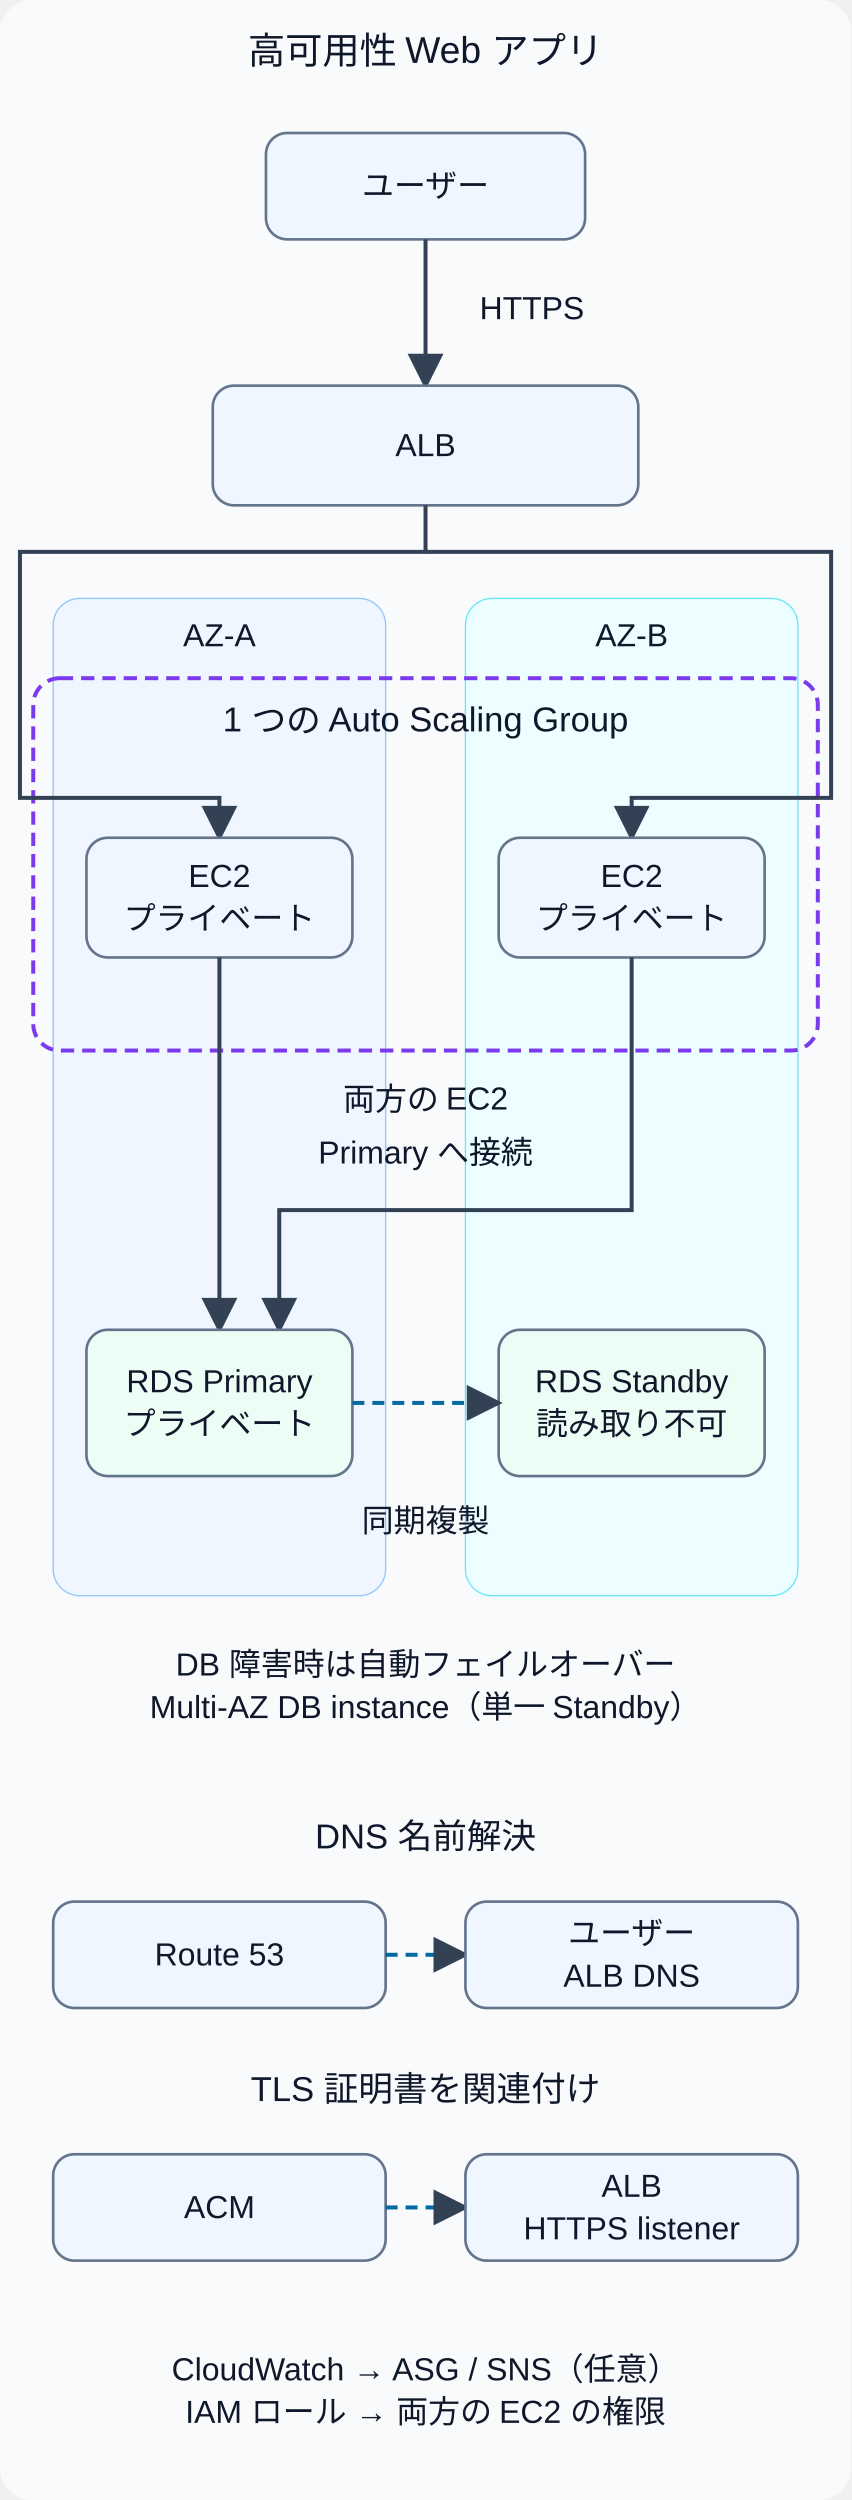
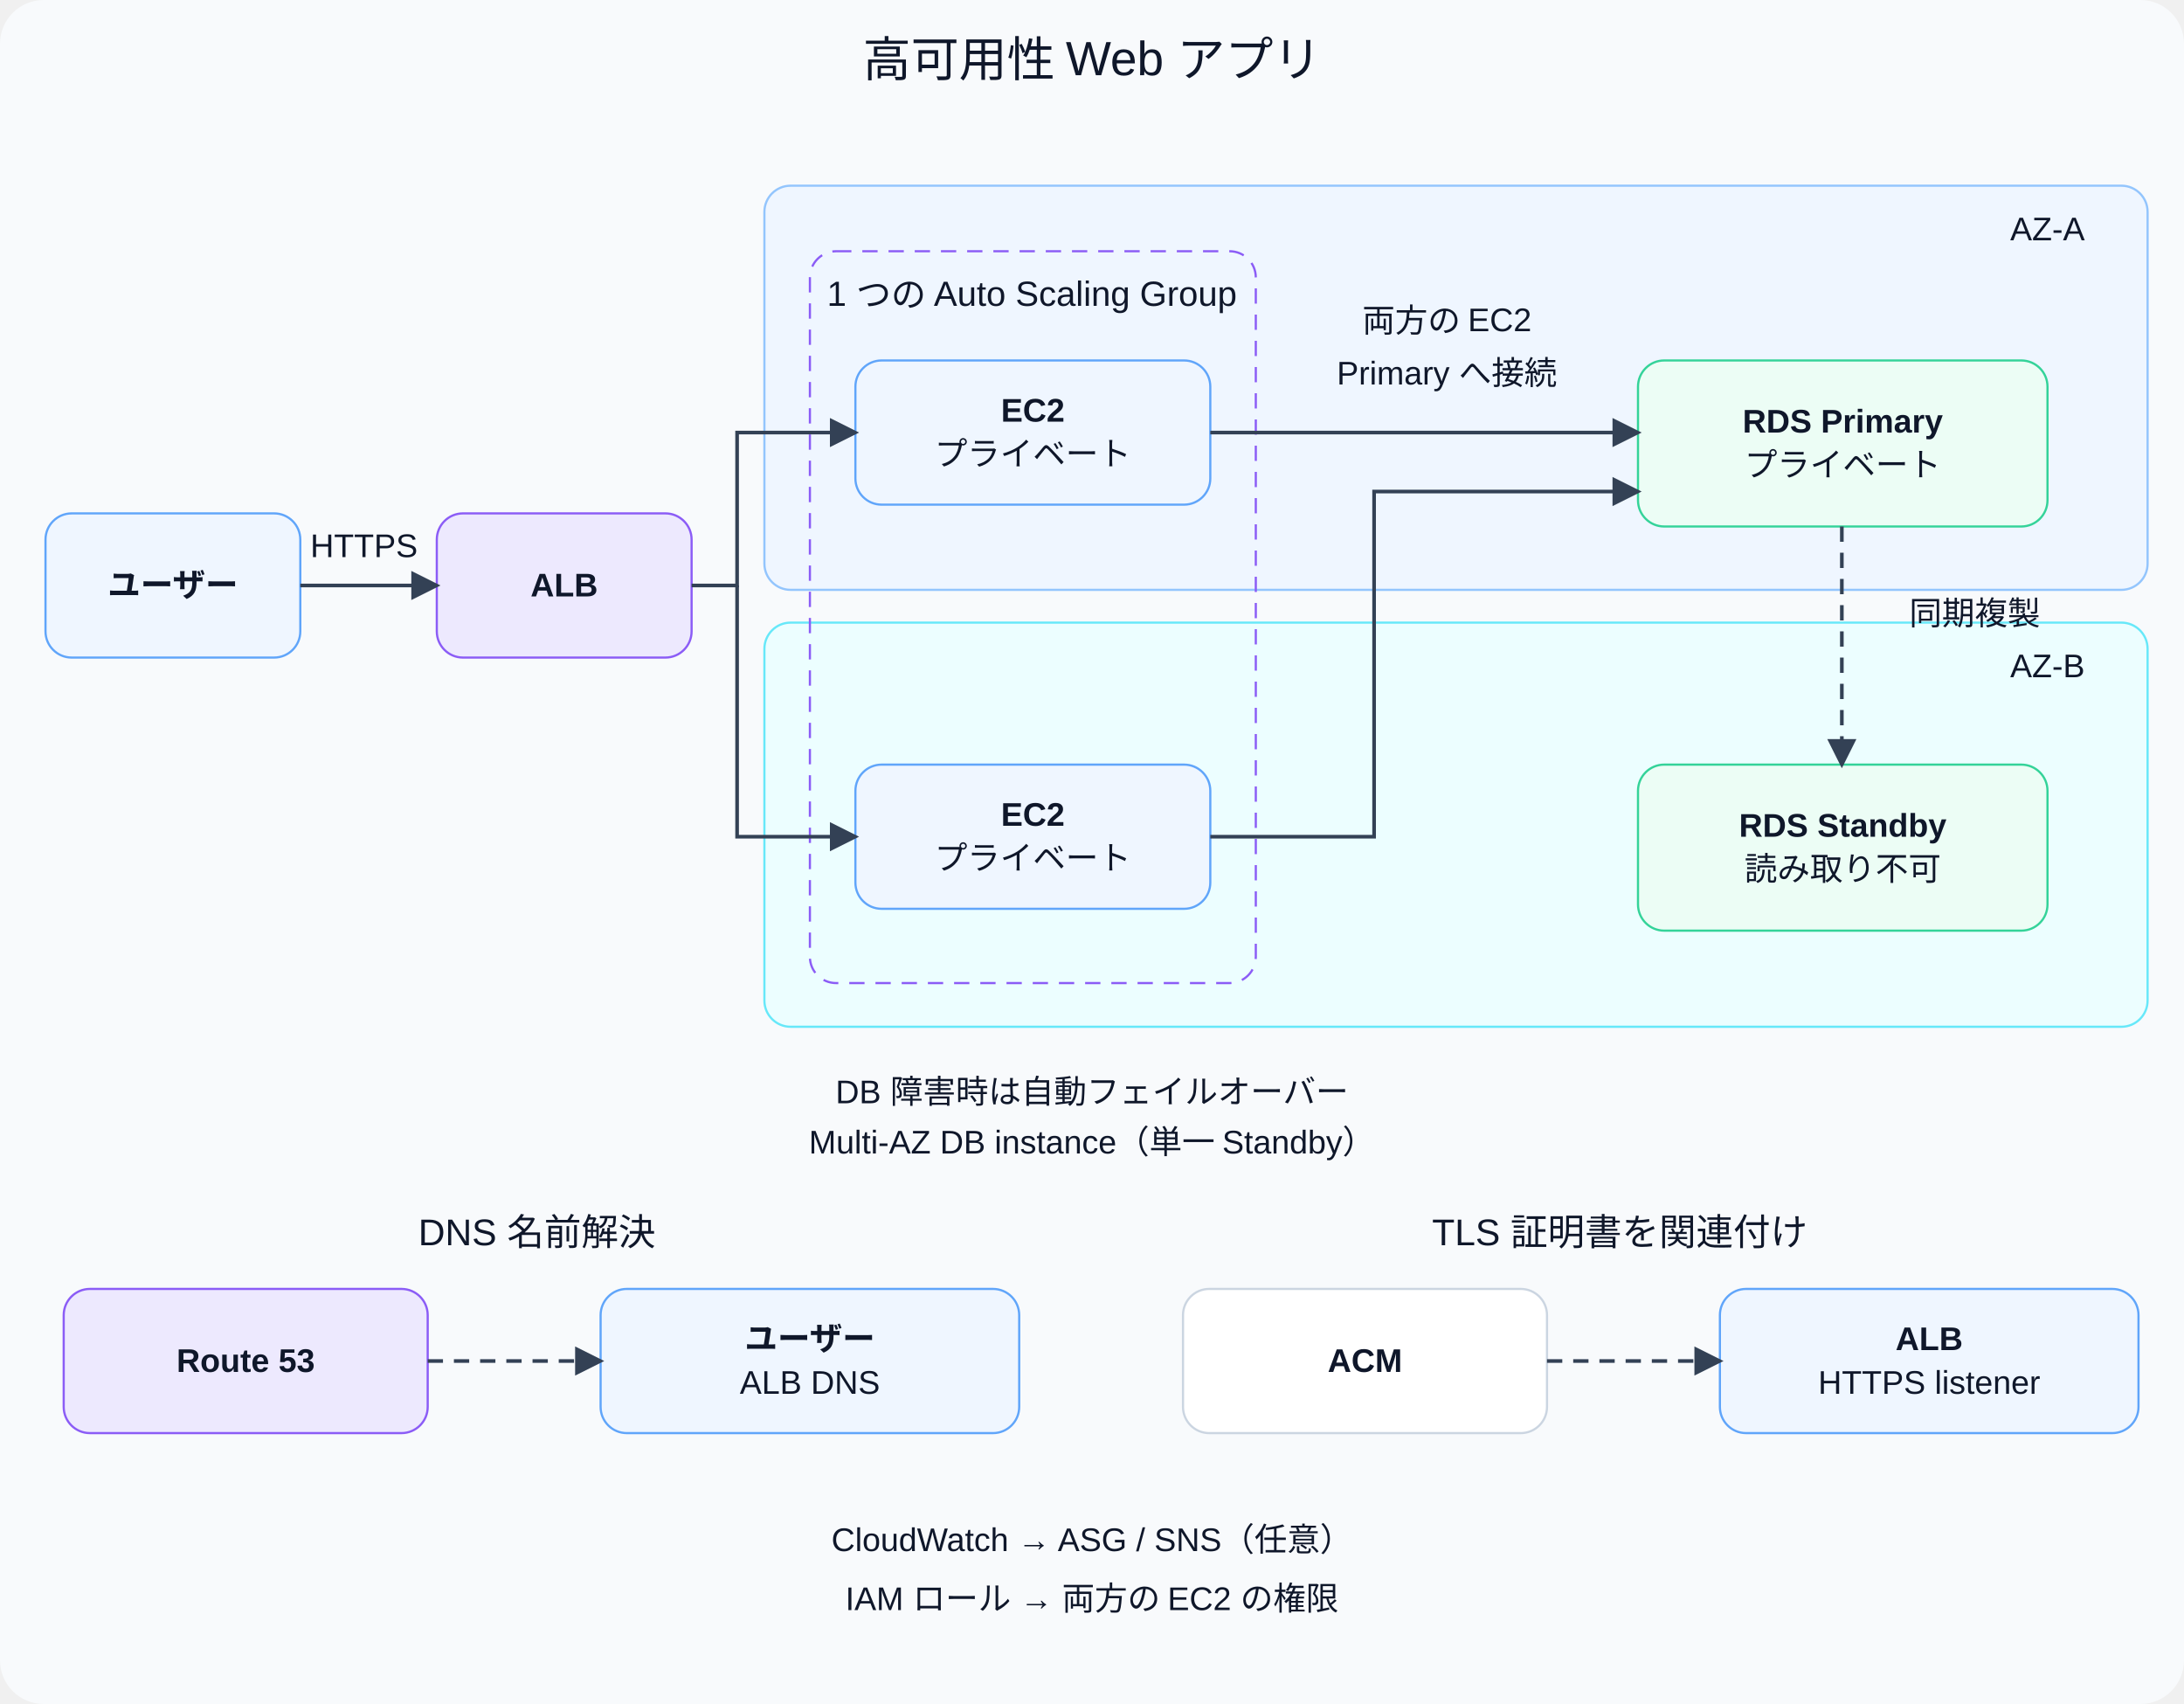
- <svg xmlns="http://www.w3.org/2000/svg" width="640" height="1880" viewBox="0 0 640 1880" role="img" aria-labelledby="title desc" xml:lang="ja">
+ <svg xmlns="http://www.w3.org/2000/svg" width="1000" height="780" viewBox="0 0 1000 780" role="img" aria-labelledby="title desc" xml:lang="ja">
  <defs>
-     <marker id="arrow" markerWidth="9" markerHeight="9" refX="8" refY="4.5" orient="auto">
-       <path d="M0 0 L9 4.5 L0 9 Z" fill="#334155" />
+     <marker id="arrow" markerWidth="8" markerHeight="8" refX="7" refY="4" orient="auto">
+       <path d="M0 0 L8 4 L0 8 Z" fill="#334155" />
    </marker>
  </defs>
-   <rect width="640" height="1880" rx="24" fill="#f8fafc" />
-   <g font-family="Arial, 'Yu Gothic', 'Microsoft JhengHei', sans-serif" fill="#0f172a">
-     <text x="320" y="48" text-anchor="middle" font-size="28">高可用性 Web アプリ</text>
+   <rect width="1000" height="780" rx="20" fill="#f8fafc" />
+   <g font-family="Arial, 'Yu Gothic', 'Microsoft JhengHei', sans-serif" fill="#0f172a" font-size="15">
+     <text x="500" y="35" text-anchor="middle" font-size="22" font-weight="400">高可用性 Web アプリ</text>
+     <rect x="350" y="85" width="633.333" height="185" rx="12" fill="#eff6ff" stroke="#93c5fd" />
+     <rect x="350" y="285" width="633.333" height="185" rx="12" fill="#ecfeff" stroke="#67e8f9" />
+     <text x="937.5" y="110" text-anchor="middle" font-size="15" font-weight="400">AZ-A</text>
+     <text x="937.5" y="310" text-anchor="middle" font-size="15" font-weight="400">AZ-B</text>
+     <rect x="370.833" y="115" width="204.167" height="335" rx="12" fill="none" stroke="#8b5cf6" stroke-dasharray="7 5" />
+     <text x="472.5" y="140" text-anchor="middle" font-size="16" font-weight="400">1 つの Auto Scaling Group</text>
    <g id="user">
-       <rect x="200" y="100" width="240" height="80" rx="16" fill="#eff6ff" stroke="#64748b" stroke-width="2" />
-       <text x="320" y="148" text-anchor="middle" font-size="24">ユーザー</text>
+       <rect x="20.833" y="235" width="116.667" height="66" rx="12" fill="#eff6ff" stroke="#60a5fa" />
+       <text x="79.167" y="273.0" text-anchor="middle" font-size="15" font-weight="600">ユーザー</text>
    </g>
-     <path d="M320 180 V290" fill="none" stroke="#334155" stroke-width="3" marker-end="url(#arrow)" />
-     <text x="400" y="240" text-anchor="middle" font-size="24">HTTPS</text>
    <g id="alb">
-       <rect x="160" y="290" width="320" height="90" rx="16" fill="#eff6ff" stroke="#64748b" stroke-width="2" />
-       <text x="320" y="343" text-anchor="middle" font-size="24">ALB</text>
+       <rect x="200" y="235" width="116.667" height="66" rx="12" fill="#ede9fe" stroke="#8b5cf6" />
+       <text x="258.333" y="273.0" text-anchor="middle" font-size="15" font-weight="600">ALB</text>
    </g>
-     <rect x="40" y="450" width="250" height="750" rx="20" fill="#eff6ff" stroke="#93c5fd" />
-     <rect x="350" y="450" width="250" height="750" rx="20" fill="#ecfeff" stroke="#67e8f9" />
-     <text x="165" y="486" text-anchor="middle" font-size="24">AZ-A</text>
-     <text x="475" y="486" text-anchor="middle" font-size="24">AZ-B</text>
-     <rect x="25" y="510" width="590" height="280" rx="20" fill="none" stroke="#7c3aed" stroke-width="3" stroke-dasharray="10 6" />
-     <text x="320" y="550" text-anchor="middle" font-size="26">1 つの Auto Scaling Group</text>
-     <path d="M320 380 V415 H15 V600 H165 V630" fill="none" stroke="#334155" stroke-width="3" marker-end="url(#arrow)" />
-     <path d="M320 415 H625 V600 H475 V630" fill="none" stroke="#334155" stroke-width="3" marker-end="url(#arrow)" />
+     <text x="166.667" y="255" text-anchor="middle" font-size="15" font-weight="400">HTTPS</text>
    <g id="ec2-a">
-       <rect x="65" y="630" width="200" height="90" rx="16" fill="#eff6ff" stroke="#64748b" stroke-width="2" />
-       <text x="165" y="667" text-anchor="middle" font-size="24">EC2</text>
-       <text x="165" y="699" text-anchor="middle" font-size="24">プライベート</text>
+       <rect x="391.667" y="165" width="162.5" height="66" rx="12" fill="#eff6ff" stroke="#60a5fa" />
+       <text x="472.917" y="193.0" text-anchor="middle" font-size="15" font-weight="600">EC2</text>
+       <text x="472.917" y="213.0" text-anchor="middle" font-size="15" font-weight="400">プライベート</text>
    </g>
    <g id="ec2-b">
-       <rect x="375" y="630" width="200" height="90" rx="16" fill="#eff6ff" stroke="#64748b" stroke-width="2" />
-       <text x="475" y="667" text-anchor="middle" font-size="24">EC2</text>
-       <text x="475" y="699" text-anchor="middle" font-size="24">プライベート</text>
+       <rect x="391.667" y="350" width="162.5" height="66" rx="12" fill="#eff6ff" stroke="#60a5fa" />
+       <text x="472.917" y="378.0" text-anchor="middle" font-size="15" font-weight="600">EC2</text>
+       <text x="472.917" y="398.0" text-anchor="middle" font-size="15" font-weight="400">プライベート</text>
    </g>
-     <path d="M165 720 V1000" fill="none" stroke="#334155" stroke-width="3" marker-end="url(#arrow)" />
-     <path d="M475 720 V910 H210 V1000" fill="none" stroke="#334155" stroke-width="3" marker-end="url(#arrow)" />
-     <text x="320" y="835" text-anchor="middle" font-size="24">両方の EC2</text>
-     <text x="320" y="875" text-anchor="middle" font-size="24">Primary へ接続</text>
    <g id="primary">
-       <rect x="65" y="1000" width="200" height="110" rx="16" fill="#ecfdf5" stroke="#64748b" stroke-width="2" />
-       <text x="165" y="1047" text-anchor="middle" font-size="24">RDS Primary</text>
-       <text x="165" y="1079" text-anchor="middle" font-size="24">プライベート</text>
+       <rect x="750" y="165" width="187.5" height="76" rx="12" fill="#ecfdf5" stroke="#34d399" />
+       <text x="843.75" y="198.0" text-anchor="middle" font-size="15" font-weight="600">RDS Primary</text>
+       <text x="843.75" y="218.0" text-anchor="middle" font-size="15" font-weight="400">プライベート</text>
    </g>
    <g id="standby">
-       <rect x="375" y="1000" width="200" height="110" rx="16" fill="#ecfdf5" stroke="#64748b" stroke-width="2" />
-       <text x="475" y="1047" text-anchor="middle" font-size="24">RDS Standby</text>
-       <text x="475" y="1079" text-anchor="middle" font-size="24">読み取り不可</text>
+       <rect x="750" y="350" width="187.5" height="76" rx="12" fill="#ecfdf5" stroke="#34d399" />
+       <text x="843.75" y="383.0" text-anchor="middle" font-size="15" font-weight="600">RDS Standby</text>
+       <text x="843.75" y="403.0" text-anchor="middle" font-size="15" font-weight="400">読み取り不可</text>
    </g>
-     <path d="M265 1055 H375" fill="none" stroke="#0369a1" stroke-width="3" stroke-dasharray="9 6" marker-end="url(#arrow)" />
-     <text x="320" y="1152" text-anchor="middle" font-size="24">同期複製</text>
-     <text x="320" y="1260" text-anchor="middle" font-size="24">DB 障害時は自動フェイルオーバー</text>
-     <text x="320" y="1292" text-anchor="middle" font-size="24">Multi-AZ DB instance（単一 Standby）</text>
-     <text x="320" y="1390" text-anchor="middle" font-size="26">DNS 名前解決</text>
+     <path data-from="user" data-to="alb" d="M137.5 268 H200" fill="none" stroke="#334155" stroke-width="1.667" marker-end="url(#arrow)" />
+     <path data-from="alb" data-to="ec2-a" d="M316.667 268 H337.5 V198 H391.667" fill="none" stroke="#334155" stroke-width="1.667" marker-end="url(#arrow)" />
+     <path data-from="alb" data-to="ec2-b" d="M337.5 268 V383 H391.667" fill="none" stroke="#334155" stroke-width="1.667" marker-end="url(#arrow)" />
+     <path data-from="ec2-a" data-to="primary" d="M554.167 198 H750" fill="none" stroke="#334155" stroke-width="1.667" marker-end="url(#arrow)" />
+     <path data-from="ec2-b" data-to="primary" d="M554.167 383 H629.167 V225 H750" fill="none" stroke="#334155" stroke-width="1.667" marker-end="url(#arrow)" />
+     <g id="primary-connection-note">
+       <text x="662.5" y="152" text-anchor="middle" font-size="15" font-weight="400">両方の EC2</text>
+       <text x="662.5" y="176" text-anchor="middle" font-size="15" font-weight="400">Primary へ接続</text>
+     </g>
+     <path data-from="primary" data-to="standby" d="M843.333 241 V350" fill="none" stroke="#334155" stroke-width="1.667" stroke-dasharray="7 5" marker-end="url(#arrow)" />
+     <text x="904.167" y="286" text-anchor="middle" font-size="15" font-weight="400">同期複製</text>
+     <text x="500" y="505" text-anchor="middle" font-size="15" font-weight="400">DB 障害時は自動フェイルオーバー</text>
+     <text x="500" y="528" text-anchor="middle" font-size="15" font-weight="400">Multi-AZ DB instance（単一 Standby）</text>
+     <text x="245.833" y="570" text-anchor="middle" font-size="17" font-weight="400">DNS 名前解決</text>
    <g id="dns">
-       <rect x="40" y="1430" width="250" height="80" rx="16" fill="#eff6ff" stroke="#64748b" stroke-width="2" />
-       <text x="165" y="1478" text-anchor="middle" font-size="24">Route 53</text>
+       <rect x="29.167" y="590" width="166.667" height="66" rx="12" fill="#ede9fe" stroke="#8b5cf6" />
+       <text x="112.5" y="628.0" text-anchor="middle" font-size="15" font-weight="600">Route 53</text>
    </g>
-     <path d="M290 1470 H350" fill="none" stroke="#0369a1" stroke-width="3" stroke-dasharray="9 6" marker-end="url(#arrow)" />
    <g id="dns-answer">
-       <rect x="350" y="1430" width="250" height="80" rx="16" fill="#eff6ff" stroke="#64748b" stroke-width="2" />
-       <text x="475" y="1462" text-anchor="middle" font-size="24">ユーザー</text>
-       <text x="475" y="1494" text-anchor="middle" font-size="24">ALB DNS</text>
+       <rect x="275" y="590" width="191.667" height="66" rx="12" fill="#eff6ff" stroke="#60a5fa" />
+       <text x="370.833" y="618.0" text-anchor="middle" font-size="15" font-weight="600">ユーザー</text>
+       <text x="370.833" y="638.0" text-anchor="middle" font-size="15" font-weight="400">ALB DNS</text>
    </g>
-     <text x="320" y="1580" text-anchor="middle" font-size="26">TLS 証明書を関連付け</text>
+     <path data-from="dns" data-to="dns-answer" d="M195.833 623 H275" fill="none" stroke="#334155" stroke-width="1.667" stroke-dasharray="7 5" marker-end="url(#arrow)" />
+     <text x="741.667" y="570" text-anchor="middle" font-size="17" font-weight="400">TLS 証明書を関連付け</text>
    <g id="acm">
-       <rect x="40" y="1620" width="250" height="80" rx="16" fill="#eff6ff" stroke="#64748b" stroke-width="2" />
-       <text x="165" y="1668" text-anchor="middle" font-size="24">ACM</text>
+       <rect x="541.667" y="590" width="166.667" height="66" rx="12" fill="#fff" stroke="#cbd5e1" />
+       <text x="625" y="628.0" text-anchor="middle" font-size="15" font-weight="600">ACM</text>
    </g>
-     <path d="M290 1660 H350" fill="none" stroke="#0369a1" stroke-width="3" stroke-dasharray="9 6" marker-end="url(#arrow)" />
    <g id="tls-listener">
-       <rect x="350" y="1620" width="250" height="80" rx="16" fill="#eff6ff" stroke="#64748b" stroke-width="2" />
-       <text x="475" y="1652" text-anchor="middle" font-size="24">ALB</text>
-       <text x="475" y="1684" text-anchor="middle" font-size="24">HTTPS listener</text>
+       <rect x="787.5" y="590" width="191.667" height="66" rx="12" fill="#eff6ff" stroke="#60a5fa" />
+       <text x="883.333" y="618.0" text-anchor="middle" font-size="15" font-weight="600">ALB</text>
+       <text x="883.333" y="638.0" text-anchor="middle" font-size="15" font-weight="400">HTTPS listener</text>
    </g>
-     <text x="320" y="1790" text-anchor="middle" font-size="24">CloudWatch → ASG / SNS（任意）</text>
-     <text x="320" y="1822" text-anchor="middle" font-size="24">IAM ロール → 両方の EC2 の権限</text>
+     <path data-from="acm" data-to="tls-listener" d="M708.333 623 H787.5" fill="none" stroke="#334155" stroke-width="1.667" stroke-dasharray="7 5" marker-end="url(#arrow)" />
+     <text x="500" y="710" text-anchor="middle" font-size="15" font-weight="400">CloudWatch → ASG / SNS（任意）</text>
+     <text x="500" y="737" text-anchor="middle" font-size="15" font-weight="400">IAM ロール → 両方の EC2 の権限</text>
  </g>
</svg>
